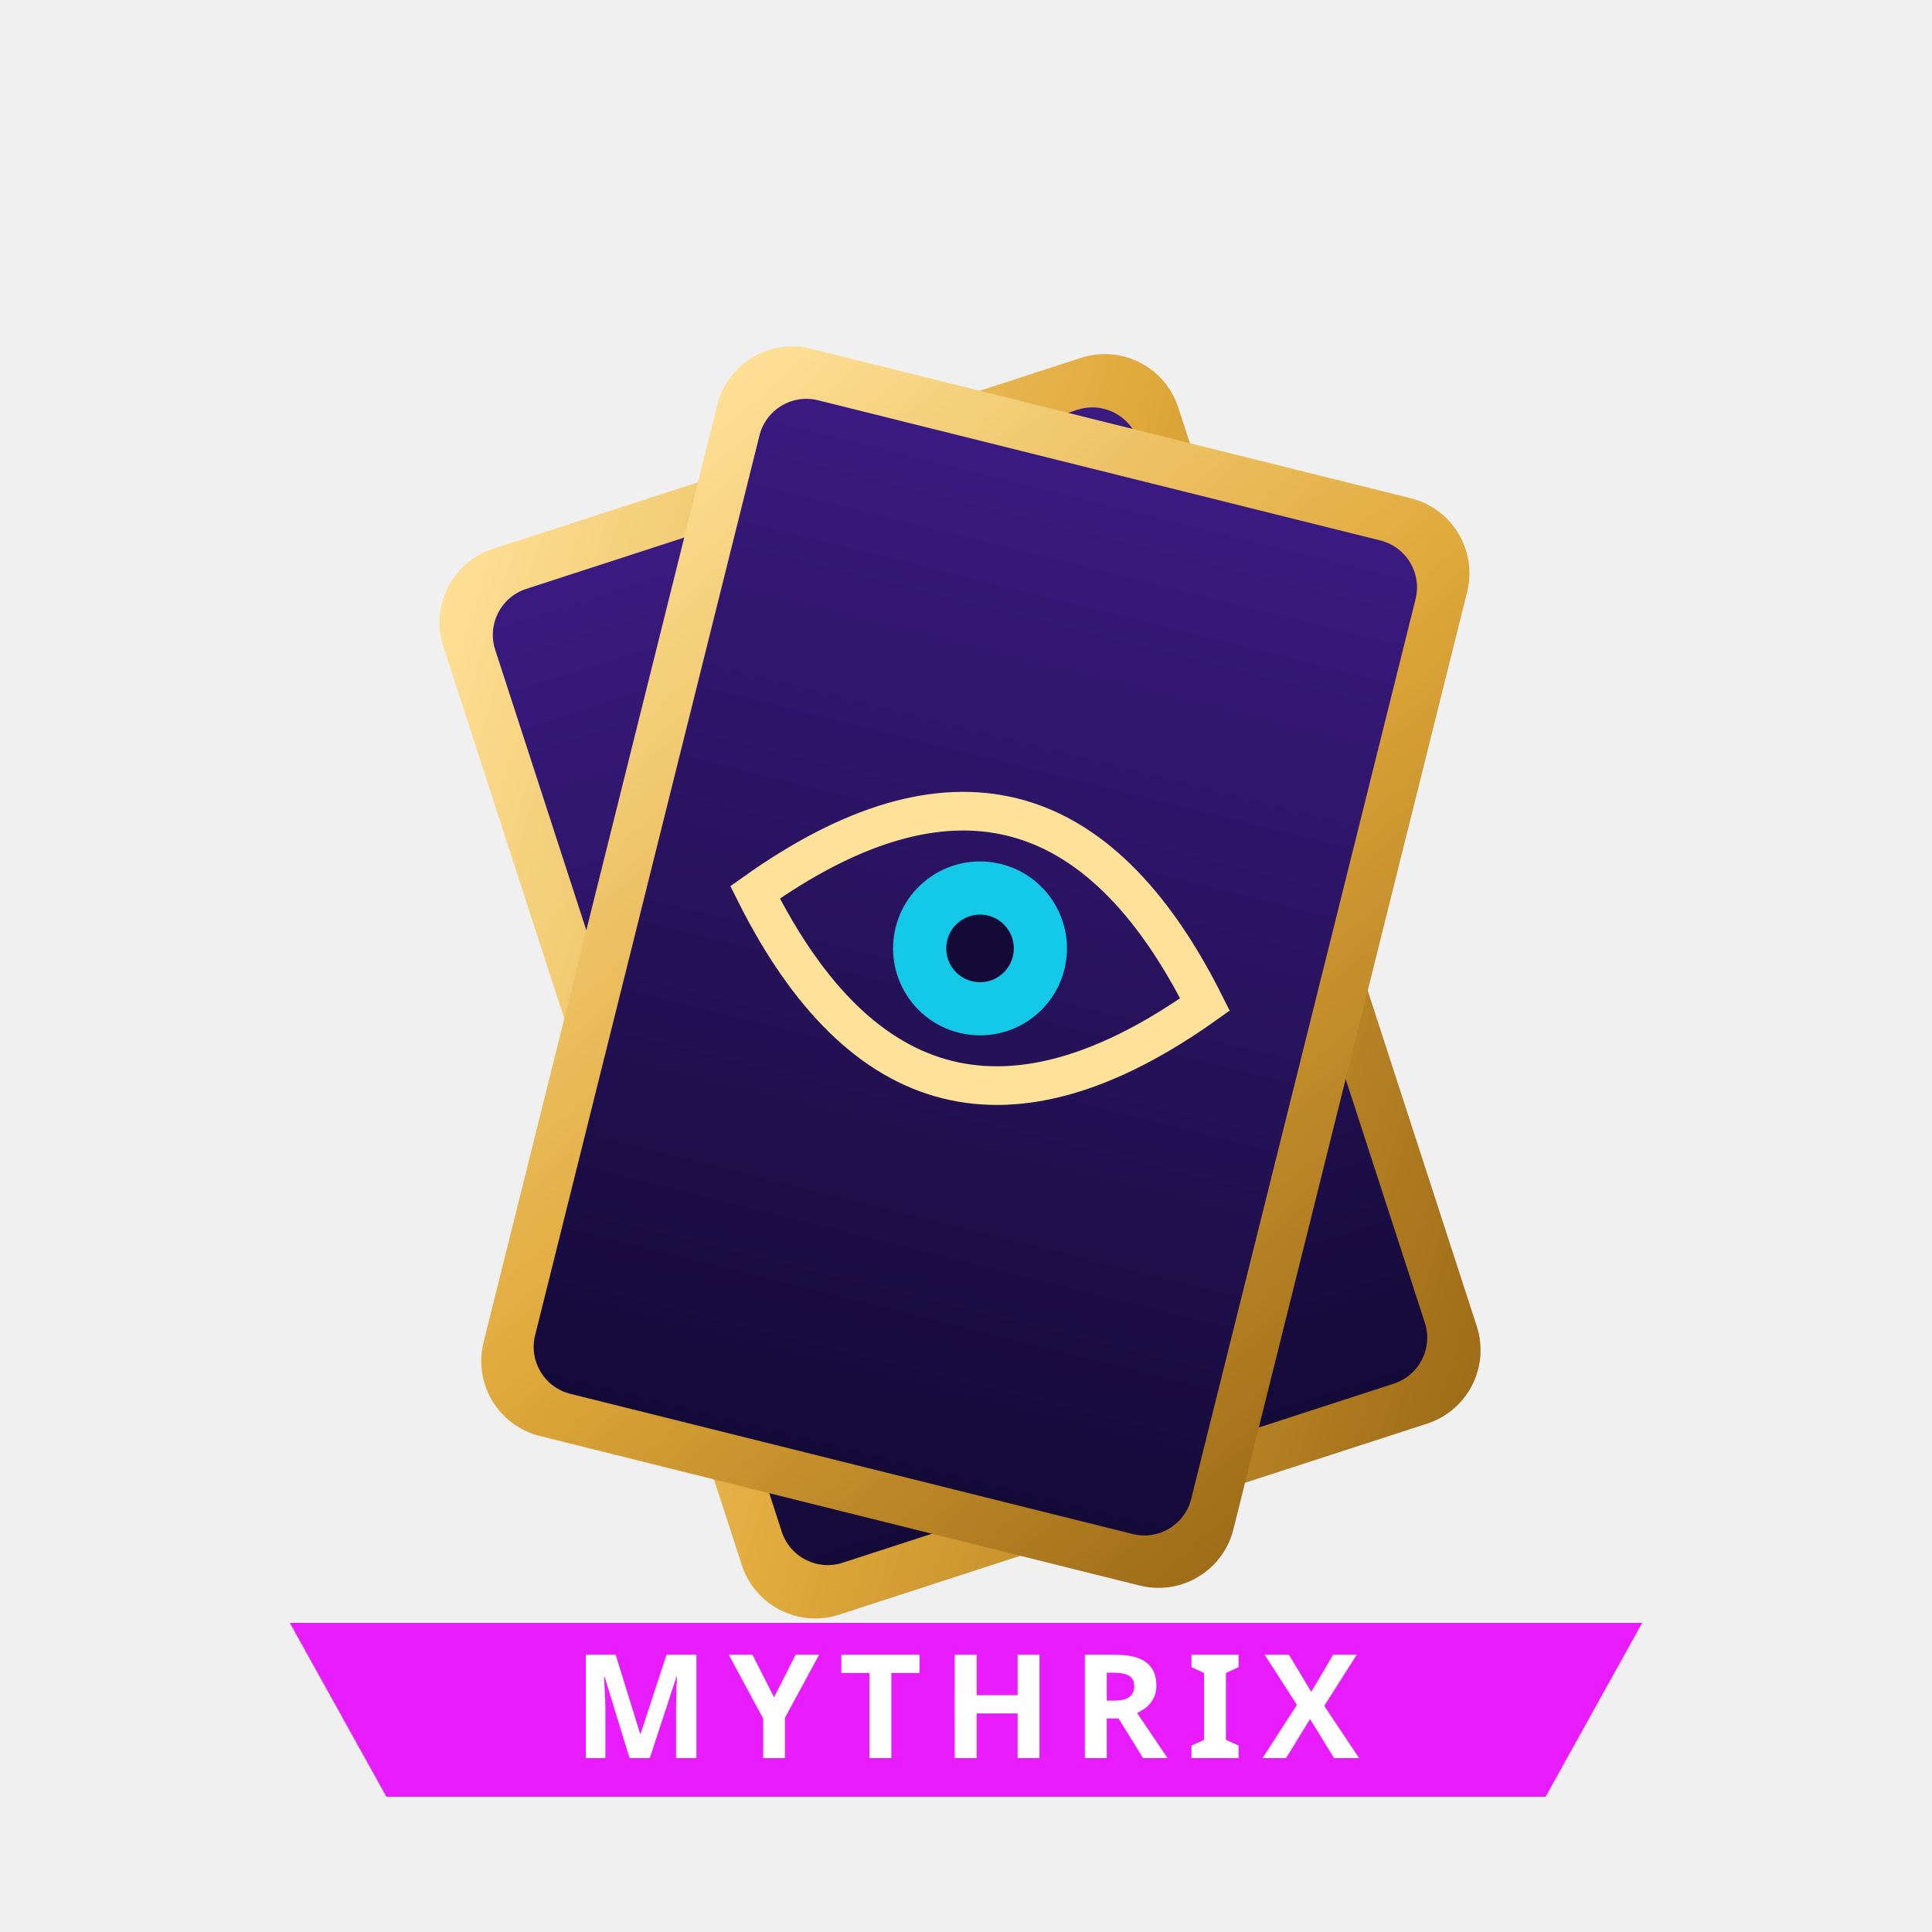
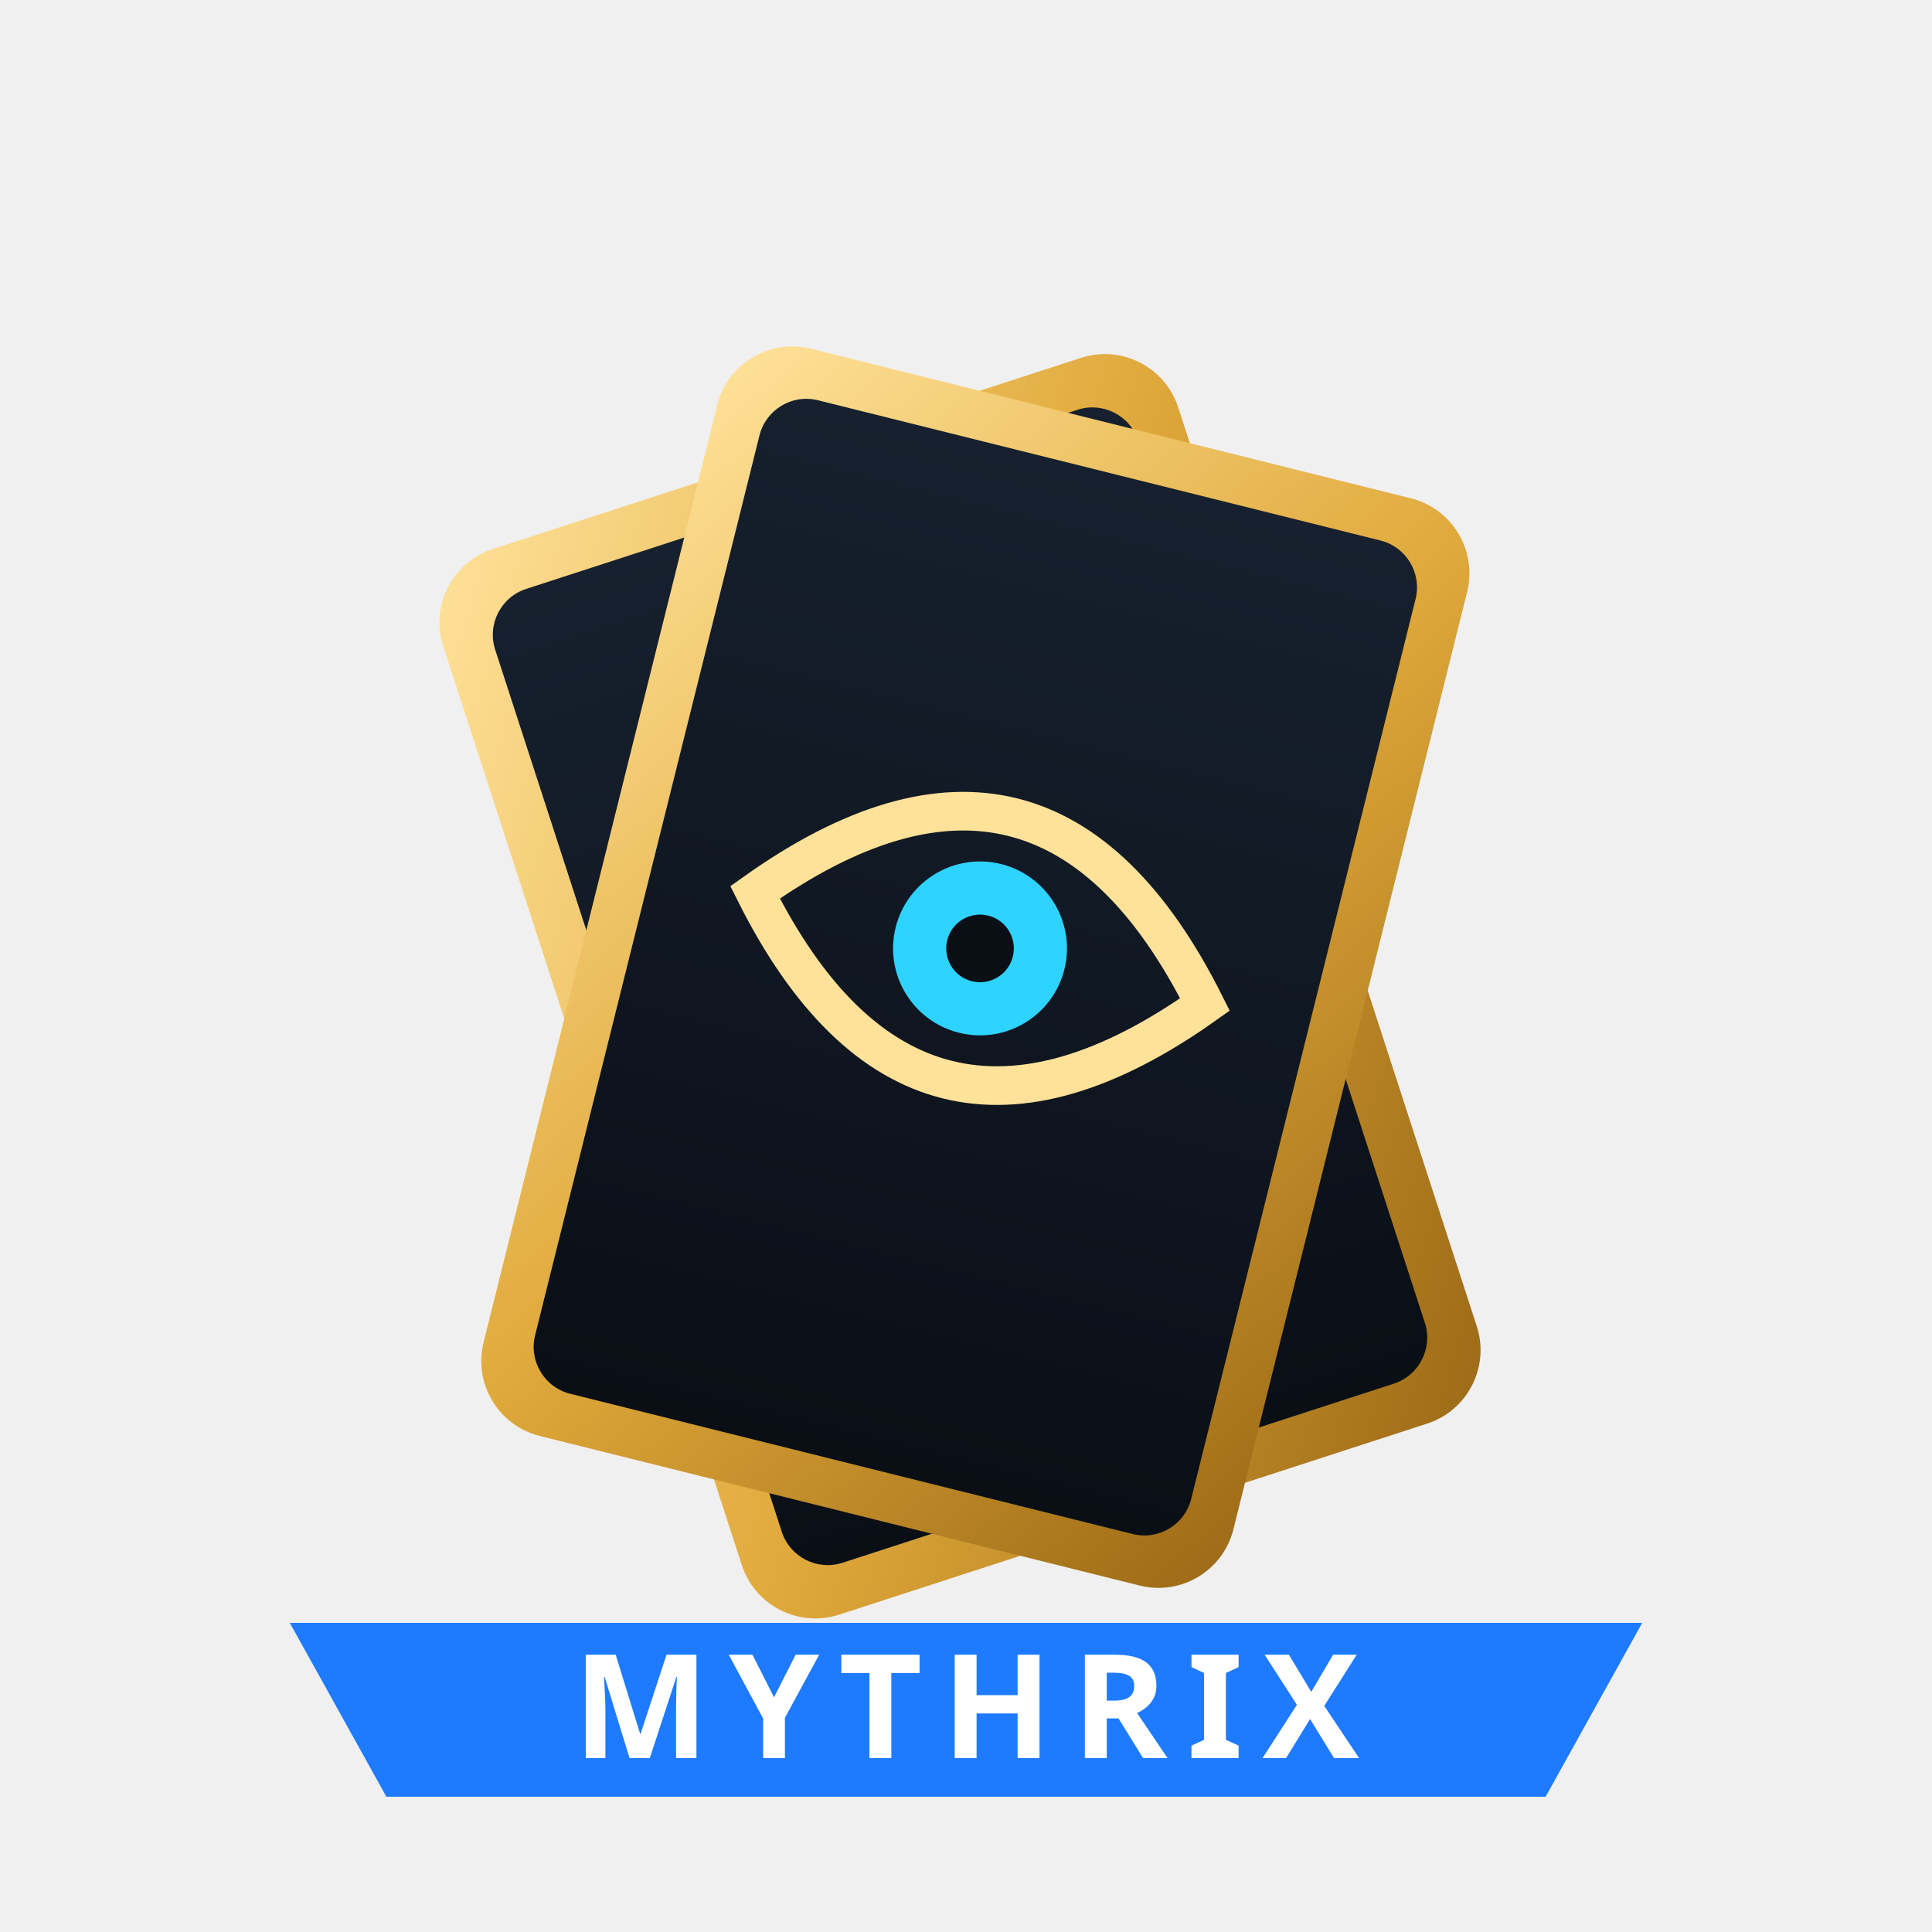
<svg xmlns="http://www.w3.org/2000/svg" viewBox="0 0 200 200" role="img" aria-label="Emblem Mythrix">
  <defs>
    <linearGradient id="g" x1="0" y1="0" x2="1" y2="1">
      <stop offset="0" stop-color="#FFE29A" />
      <stop offset=".5" stop-color="#E0A93B" />
      <stop offset="1" stop-color="#9C6A16" />
    </linearGradient>
    <linearGradient id="f" x1="0" y1="0" x2="0" y2="1">
-       <stop offset="0" stop-color="#3A1A80" />
-       <stop offset="1" stop-color="#140A38" />
+       <stop offset="0" stop-color="#16202E" />
+       <stop offset="1" stop-color="#0A0F16" />
    </linearGradient>
  </defs>
  <g transform="translate(100 104)">
    <g transform="rotate(-18)">
      <rect x="-40" y="-60" width="80" height="116" rx="8" fill="url(#g)" />
      <rect x="-35" y="-55" width="70" height="106" rx="5" fill="url(#f)" />
    </g>
    <g transform="rotate(14)">
      <rect x="-40" y="-62" width="80" height="116" rx="8" fill="url(#g)" />
      <rect x="-35" y="-57" width="70" height="106" rx="5" fill="url(#f)" />
      <path d="M-24 -6 Q0 -34 24 -6 Q0 22 -24 -6 Z" fill="none" stroke="#FFE29A" stroke-width="4" />
-       <circle cx="0" cy="-6" r="9" fill="#14C8E8" />
-       <circle cx="0" cy="-6" r="3.5" fill="#140A38" />
+       <circle cx="0" cy="-6" r="9" fill="#2FD3FF" />
+       <circle cx="0" cy="-6" r="3.5" fill="#0A0F16" />
    </g>
  </g>
-   <path d="M30 168 h140 l-10 18 h-120 z" fill="#E81CFF" />
+   <path d="M30 168 h140 l-10 18 h-120 z" fill="#1E7BFF" />
  <text x="100" y="182" text-anchor="middle" font-family="Oxanium, sans-serif" font-weight="700" font-size="15" fill="#fff" letter-spacing="2">MYTHRIX</text>
</svg>
